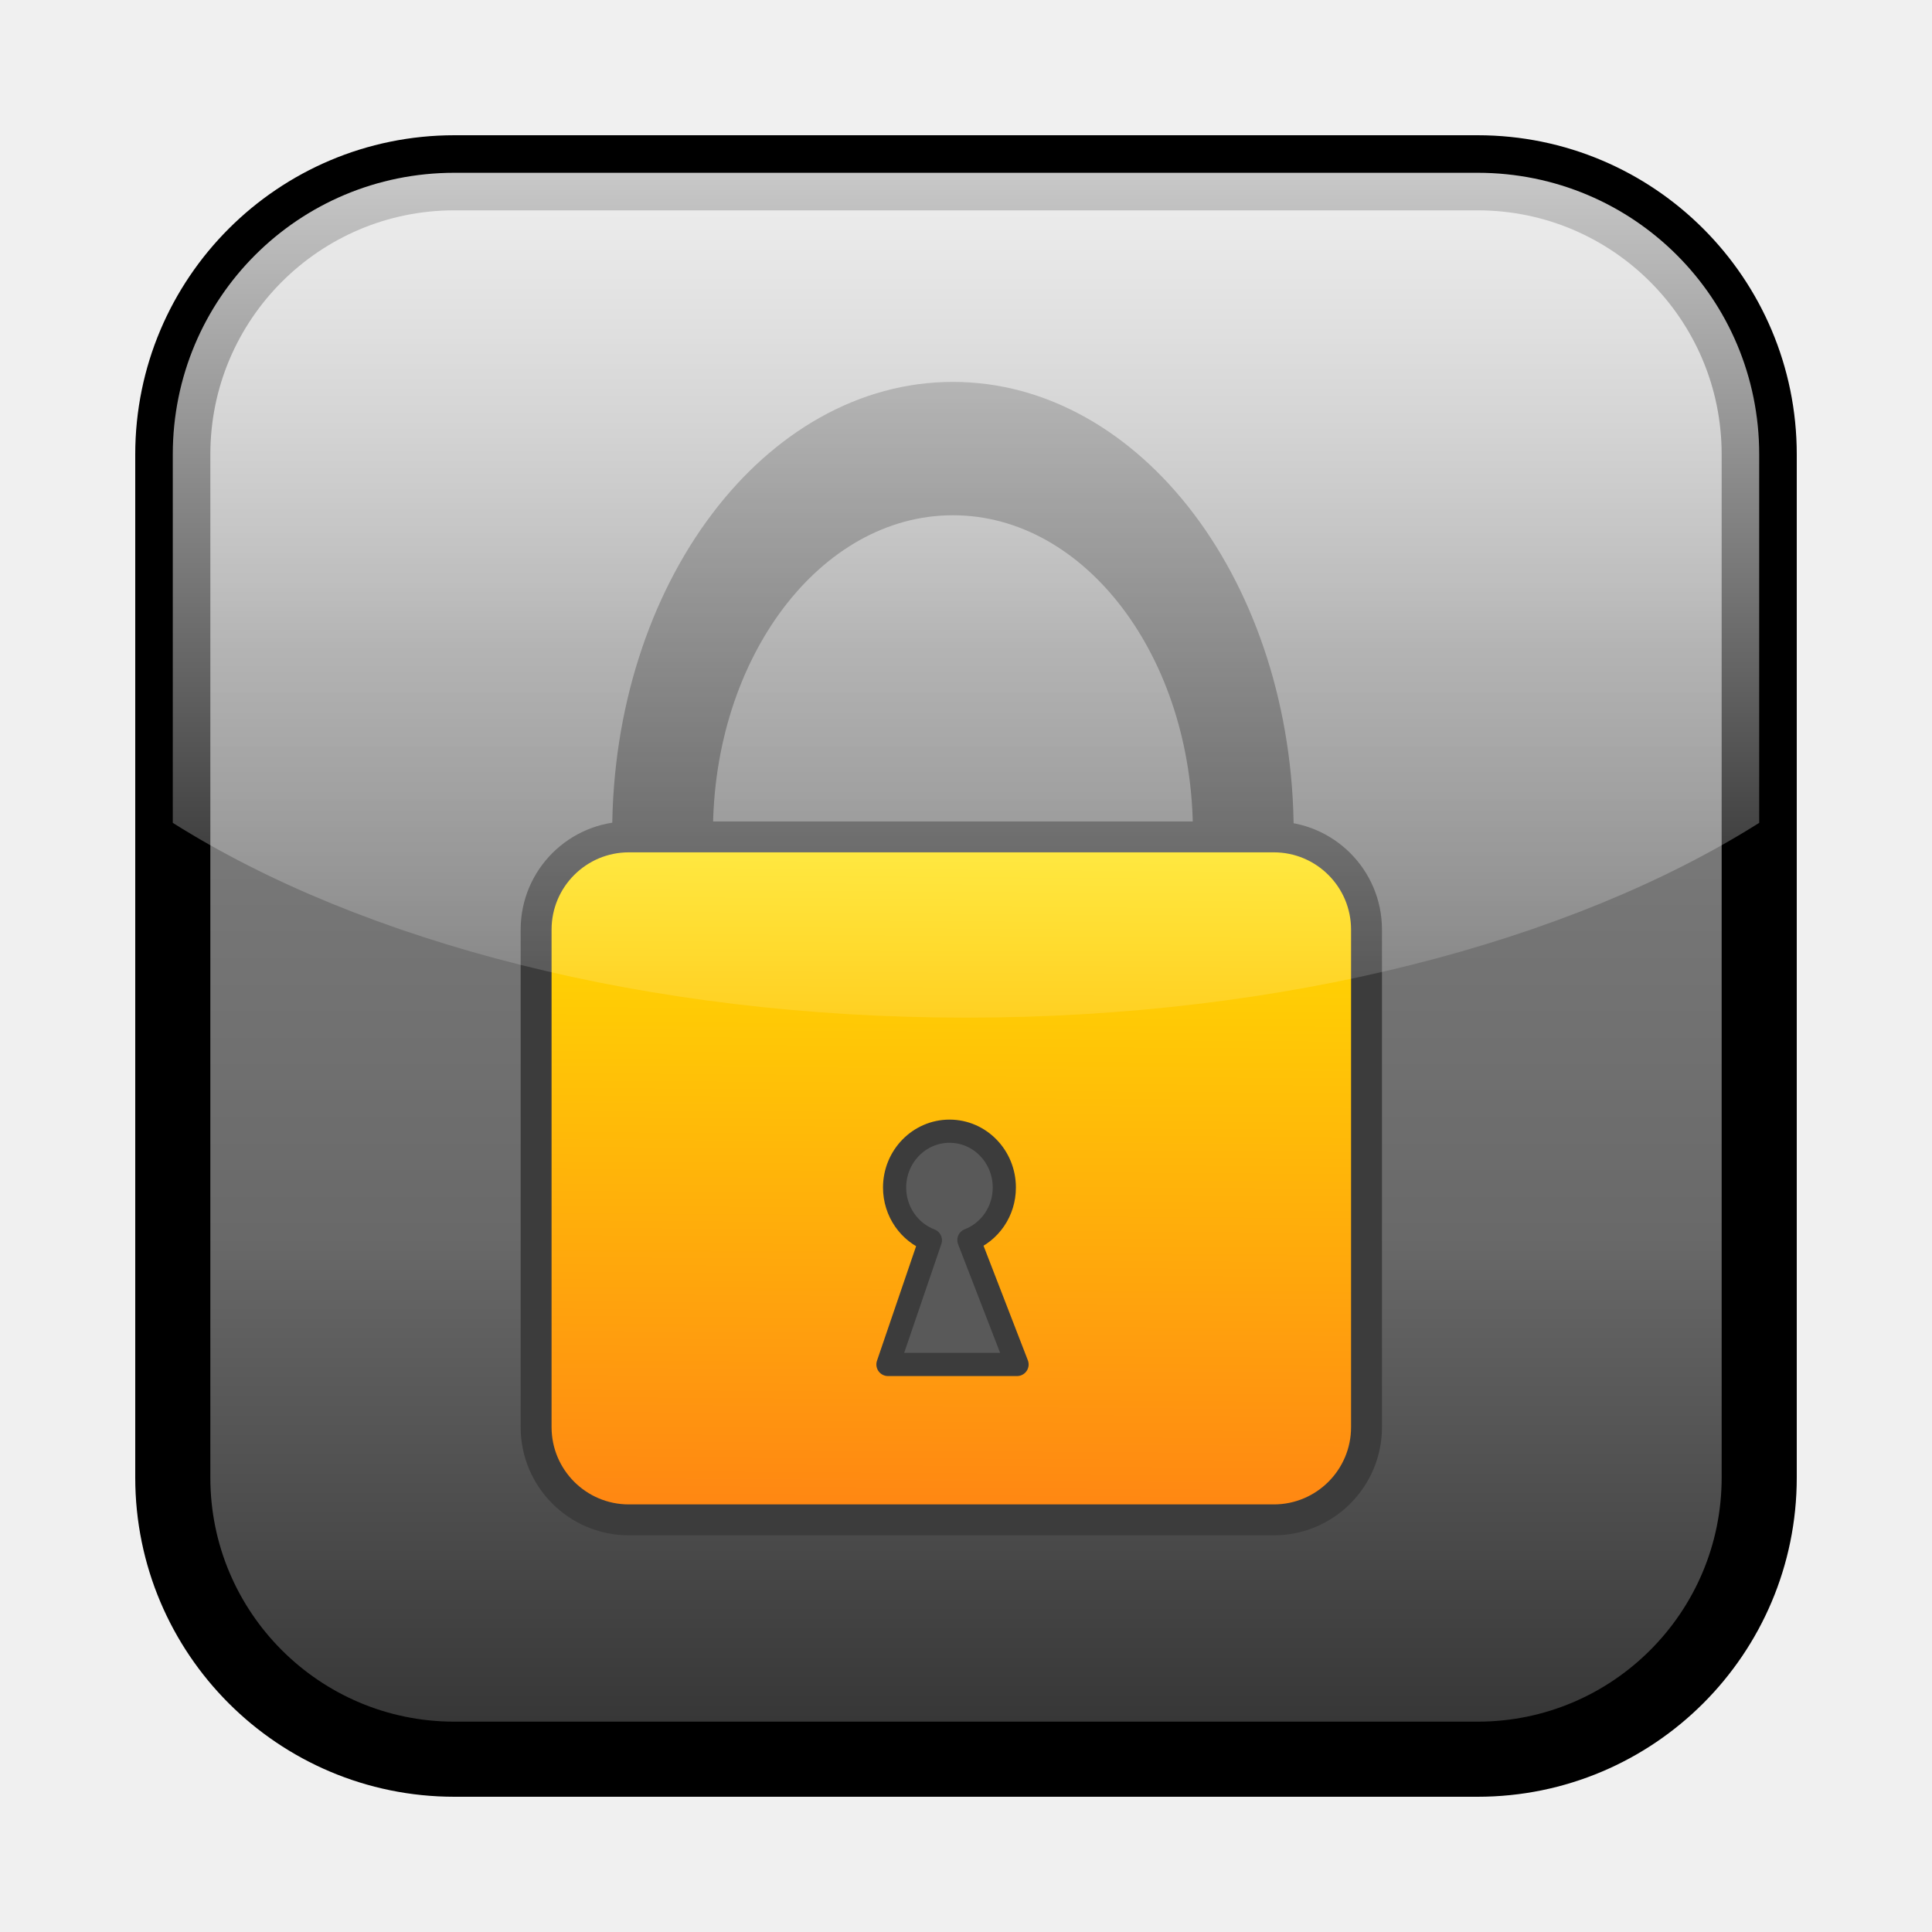
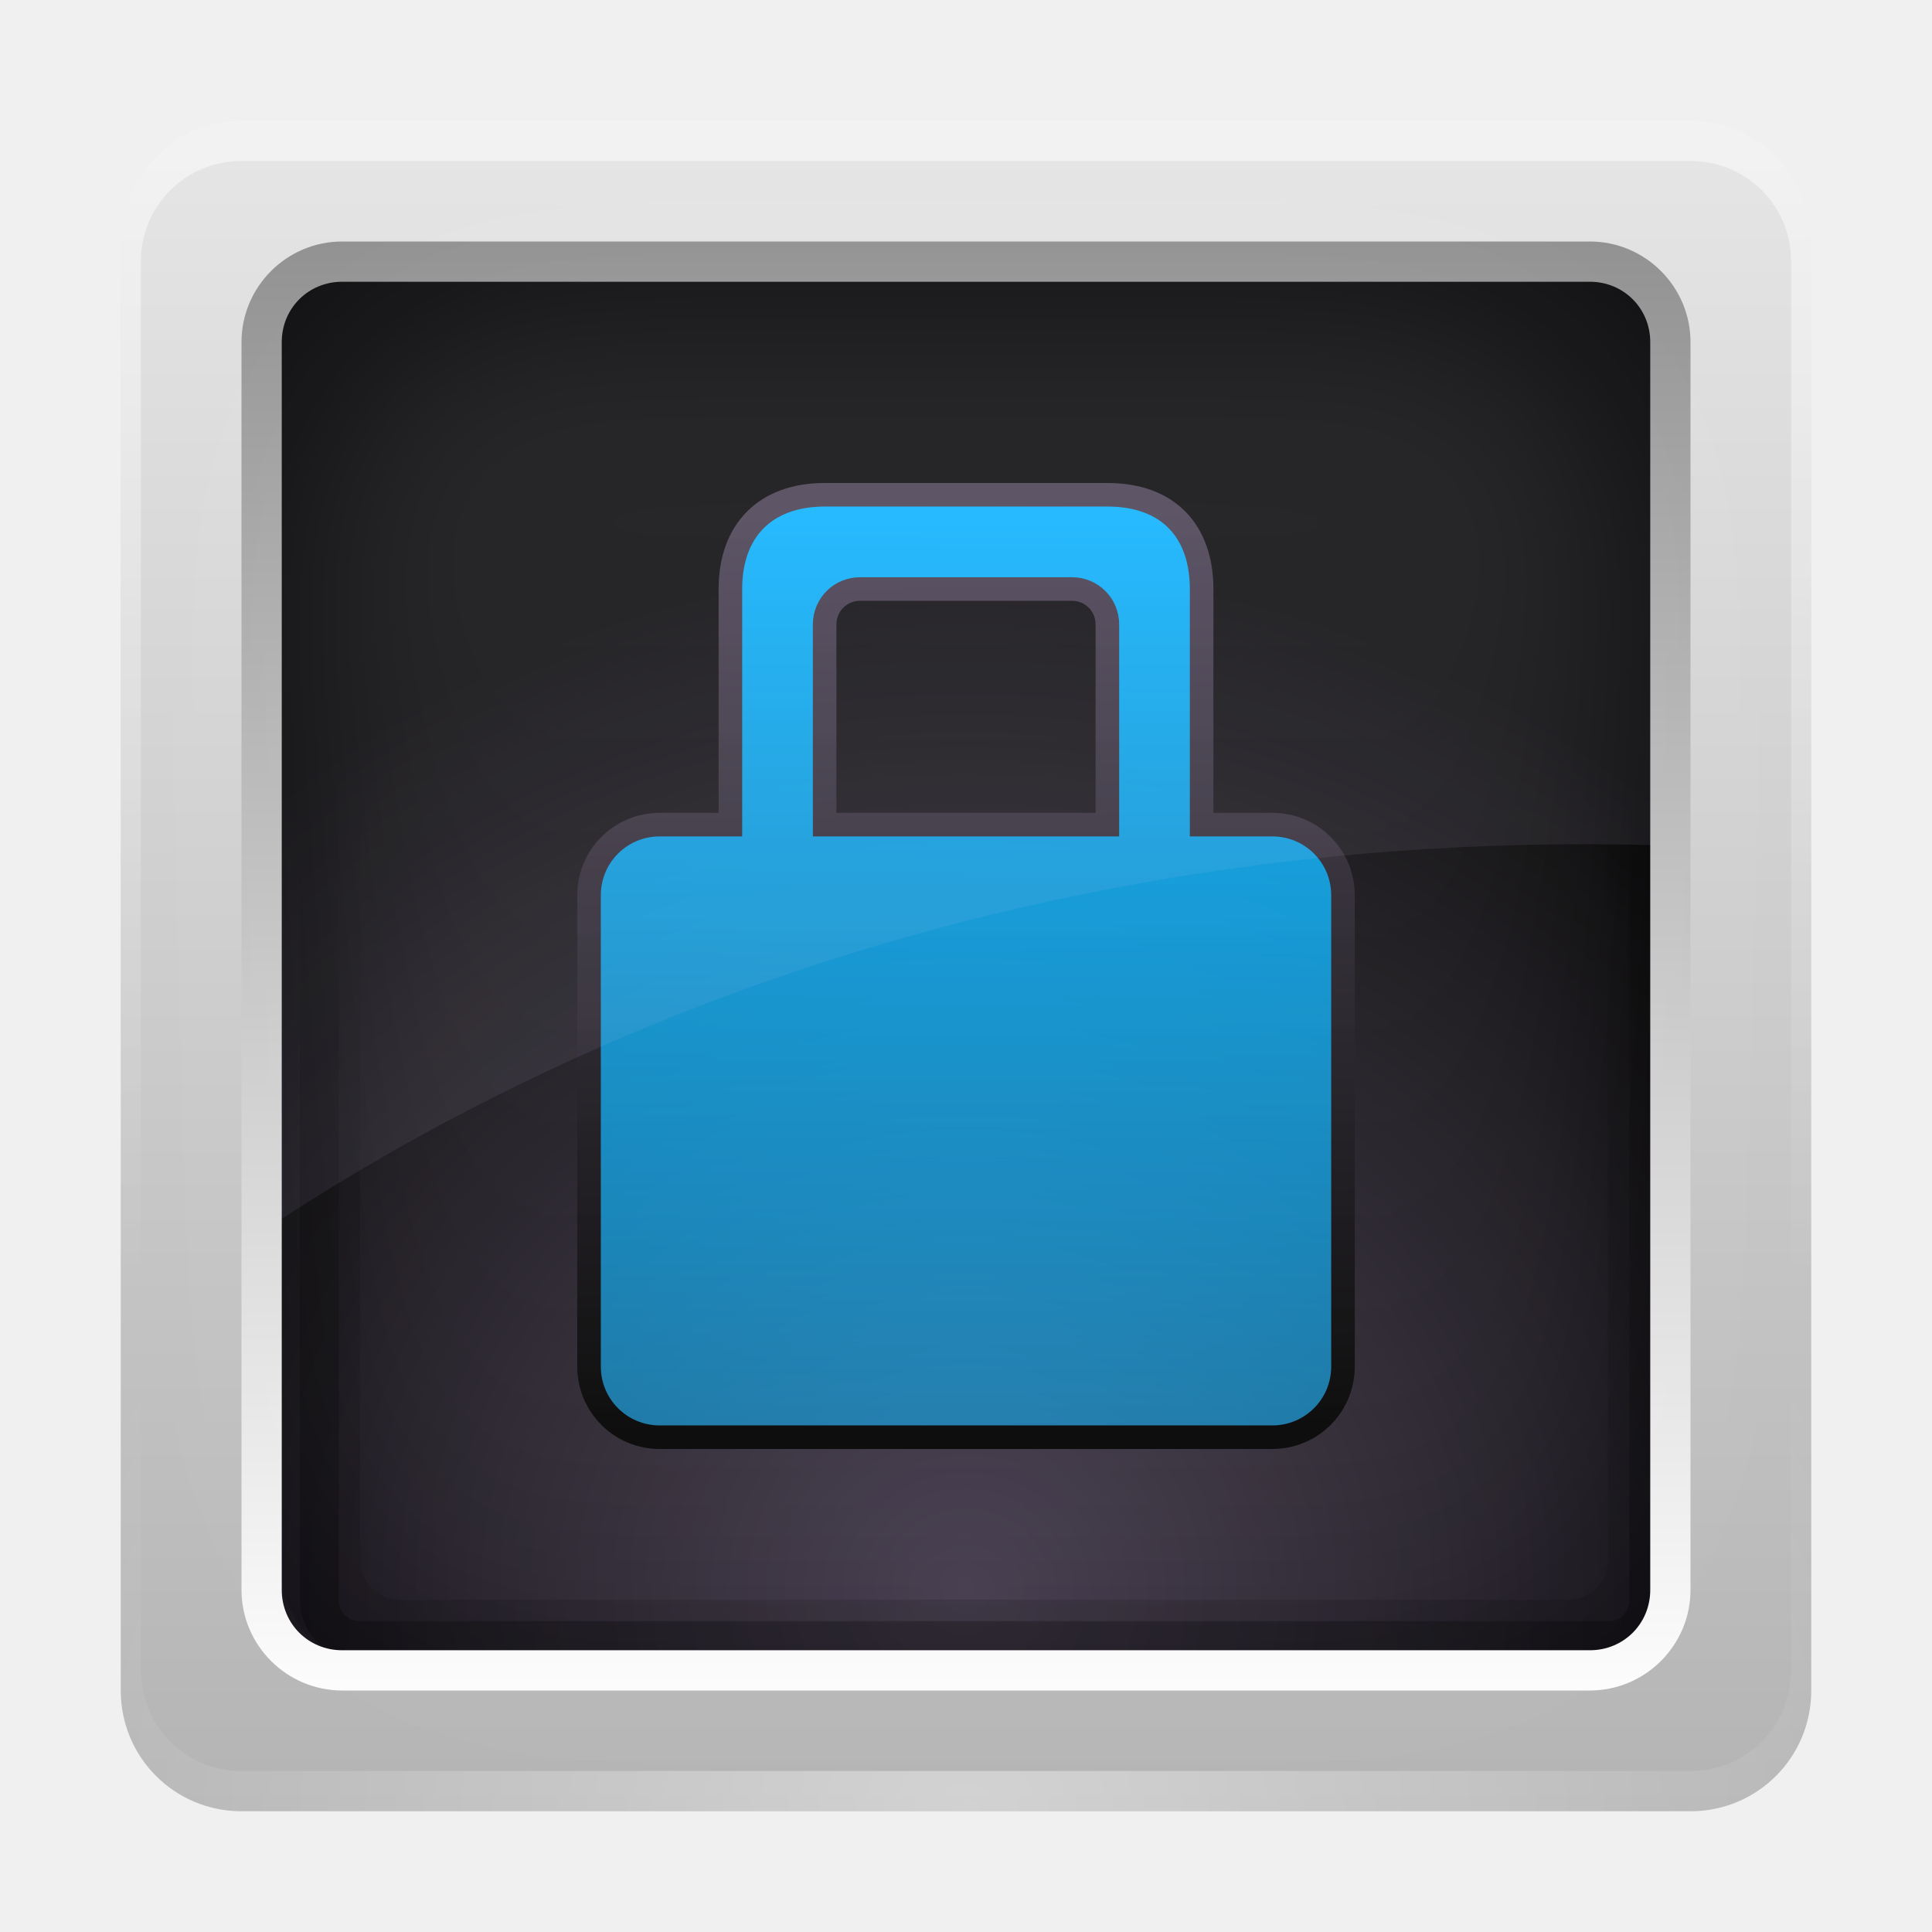
- <svg xmlns="http://www.w3.org/2000/svg" xmlns:xlink="http://www.w3.org/1999/xlink" version="1.0" width="250" height="250" id="svg2">
-   <defs id="defs4">
+ <svg xmlns="http://www.w3.org/2000/svg" xmlns:xlink="http://www.w3.org/1999/xlink" version="1.0" width="96" height="96" id="svg2408">
+   <defs id="defs2410">
+     <linearGradient id="linearGradient4145">
+       <stop style="stop-color:#00b1ff;stop-opacity:1;" offset="0" id="stop4147" />
+       <stop style="stop-color:#00b1ff;stop-opacity:0;" offset="1" id="stop4149" />
+     </linearGradient>
+     <linearGradient id="linearGradient3224">
+       <stop id="stop3226" style="stop-color:#42394b;stop-opacity:1" offset="0" />
+       <stop id="stop3228" style="stop-color:#000000;stop-opacity:1" offset="1" />
+     </linearGradient>
+     <linearGradient id="linearGradient3465">
+       <stop id="stop3467" style="stop-color:#919191;stop-opacity:1" offset="0" />
+       <stop id="stop3469" style="stop-color:#fdfdfd;stop-opacity:1" offset="1" />
+     </linearGradient>
+     <linearGradient id="linearGradient3187">
+       <stop id="stop3189" style="stop-color:#b4b4b4;stop-opacity:1" offset="0" />
+       <stop id="stop3191" style="stop-color:#e6e6e6;stop-opacity:1" offset="1" />
+     </linearGradient>
+     <linearGradient x1="45.448" y1="92.54" x2="45.448" y2="7.017" id="ButtonShadow" gradientUnits="userSpaceOnUse" gradientTransform="scale(1.005865,0.994169)">
+       <stop id="stop3750" style="stop-color:#000000;stop-opacity:1" offset="0" />
+       <stop id="stop3752" style="stop-color:#000000;stop-opacity:0.588" offset="1" />
+     </linearGradient>
+     <linearGradient id="linearGradient3737">
+       <stop id="stop3739" style="stop-color:#ffffff;stop-opacity:1" offset="0" />
+       <stop id="stop3741" style="stop-color:#ffffff;stop-opacity:0" offset="1" />
+     </linearGradient>
+     <filter color-interpolation-filters="sRGB" id="filter3174">
+       <feGaussianBlur id="feGaussianBlur3176" stdDeviation="1.71" />
+     </filter>
+     <linearGradient x1="36.357" y1="6" x2="36.357" y2="63.893" id="linearGradient3188" xlink:href="#linearGradient3737" gradientUnits="userSpaceOnUse" />
+     <linearGradient x1="48" y1="90" x2="48" y2="5.988" id="linearGradient3427" xlink:href="#linearGradient3187" gradientUnits="userSpaceOnUse" />
+     <radialGradient cx="47.098" cy="78.287" r="38.957" fx="47.098" fy="78.287" id="radialGradient3205" xlink:href="#linearGradient3224" gradientUnits="userSpaceOnUse" gradientTransform="matrix(1.383005,-1.0350102e-8,0,1.312393,-18.03892,-24.21873)" />
+     <linearGradient x1="43.179" y1="13" x2="43.179" y2="83.295" id="linearGradient3279" xlink:href="#linearGradient3465" gradientUnits="userSpaceOnUse" gradientTransform="matrix(1.029412,0,0,1.029412,-1.411765,-1.411765)" />
+     <linearGradient id="linearGradient3737-7">
+       <stop id="stop3739-2" style="stop-color:#ffffff;stop-opacity:1;" offset="0" />
+       <stop id="stop3741-7" style="stop-color:#ffffff;stop-opacity:0" offset="1" />
+     </linearGradient>
+     <radialGradient cx="48" cy="90.172" r="42" fx="48" fy="90.172" id="radialGradient2874" xlink:href="#linearGradient3737-7" gradientUnits="userSpaceOnUse" gradientTransform="matrix(1.157313,0,0,0.9959077,-7.551021,0.1971319)" />
+     <linearGradient id="linearGradient3737-4">
+       <stop id="stop3739-8" style="stop-color:#ffffff;stop-opacity:1" offset="0" />
+       <stop id="stop3741-71" style="stop-color:#ffffff;stop-opacity:0" offset="1" />
+     </linearGradient>
+     <clipPath id="clipPath3613">
+       <rect width="84" height="84" rx="6" ry="6" x="6" y="6" id="rect3615" style="fill:#ffffff;fill-opacity:1;fill-rule:nonzero;stroke:none" />
+     </clipPath>
+     <filter x="-0.192" y="-0.192" width="1.384" height="1.384" color-interpolation-filters="sRGB" id="filter3794">
+       <feGaussianBlur id="feGaussianBlur3796" stdDeviation="5.28" />
+     </filter>
+     <linearGradient x1="48" y1="20.221" x2="48" y2="138.661" id="linearGradient2908" xlink:href="#linearGradient3737-4" gradientUnits="userSpaceOnUse" />
+     <linearGradient x1="45.448" y1="92.54" x2="45.448" y2="7.017" id="ButtonShadow-0" gradientUnits="userSpaceOnUse" gradientTransform="matrix(1.005865,0,0,0.994169,100,0)">
+       <stop id="stop3750-8" style="stop-color:#000000;stop-opacity:1" offset="0" />
+       <stop id="stop3752-5" style="stop-color:#000000;stop-opacity:0.588" offset="1" />
+     </linearGradient>
+     <linearGradient x1="32.251" y1="6.132" x2="32.251" y2="90.239" id="linearGradient3780" xlink:href="#ButtonShadow-0" gradientUnits="userSpaceOnUse" gradientTransform="matrix(1.02381,0,0,1.011905,-1.142857,-98.07143)" />
+     <linearGradient x1="32.251" y1="6.132" x2="32.251" y2="90.239" id="linearGradient3772" xlink:href="#ButtonShadow-0" gradientUnits="userSpaceOnUse" gradientTransform="matrix(1.02381,0,0,1.011905,-1.142857,-98.07143)" />
+     <linearGradient x1="32.251" y1="6.132" x2="32.251" y2="90.239" id="linearGradient3725" xlink:href="#ButtonShadow-0" gradientUnits="userSpaceOnUse" gradientTransform="matrix(1.02381,0,0,1.011905,-1.142857,-98.07143)" />
+     <linearGradient x1="32.251" y1="6.132" x2="32.251" y2="90.239" id="linearGradient3721" xlink:href="#ButtonShadow-0" gradientUnits="userSpaceOnUse" gradientTransform="translate(0,-97)" />
+     <linearGradient x1="32.251" y1="6.132" x2="32.251" y2="90.239" id="linearGradient3224-3" xlink:href="#ButtonShadow-0" gradientUnits="userSpaceOnUse" gradientTransform="matrix(1.02381,0,0,1.011905,-1.142857,-98.07143)" />
+     <linearGradient xlink:href="#linearGradient3737-4" id="linearGradient3053" gradientUnits="userSpaceOnUse" x1="48" y1="20.221" x2="48" y2="138.661" />
    <linearGradient id="linearGradient3304">
      <stop id="stop3306" style="stop-color:#ff8313;stop-opacity:1" offset="0" />
      <stop id="stop3308" style="stop-color:#ffe400;stop-opacity:1" offset="1" />
    </linearGradient>
-     <linearGradient id="linearGradient3284">
-       <stop id="stop3286" style="stop-color:#ffffff;stop-opacity:0.784" offset="0" />
-       <stop id="stop3288" style="stop-color:#ffffff;stop-opacity:0.118" offset="1" />
-     </linearGradient>
-     <linearGradient id="linearGradient3170">
-       <stop id="stop3172" style="stop-color:#323232;stop-opacity:1" offset="0" />
-       <stop id="stop3216" style="stop-color:#696969;stop-opacity:1" offset="0.33" />
-       <stop id="stop3218" style="stop-color:#7f7f7f;stop-opacity:1" offset="0.692" />
-       <stop id="stop3212" style="stop-color:#b4b4b4;stop-opacity:1" offset="1" />
-     </linearGradient>
-     <linearGradient x1="325.5" y1="45" x2="325.5" y2="135" id="linearGradient3429" xlink:href="#linearGradient3284" gradientUnits="userSpaceOnUse" gradientTransform="matrix(1.214689,0,0,1.214689,-270.3814,-32.30227)" />
-     <linearGradient x1="322" y1="215" x2="322" y2="43.264" id="linearGradient3432" xlink:href="#linearGradient3170" gradientUnits="userSpaceOnUse" gradientTransform="matrix(1.214689,0,0,1.214689,-270.3814,-32.30227)" />
-     <linearGradient x1="114.608" y1="198.67" x2="115.227" y2="106.292" id="linearGradient3646" xlink:href="#linearGradient3304" gradientUnits="userSpaceOnUse" />
+     <linearGradient xlink:href="#linearGradient3304" id="linearGradient3023" gradientUnits="userSpaceOnUse" gradientTransform="matrix(1.214689,0,0,1.214689,-90,-246.6949)" x1="143.75" y1="334.5" x2="143.75" y2="276" />
+     <linearGradient id="linearGradient3045">
+       <stop id="stop3047" style="stop-color:#ff8313;stop-opacity:1" offset="0" />
+       <stop id="stop3049" style="stop-color:#ffe400;stop-opacity:1" offset="1" />
+     </linearGradient>
+     <linearGradient xlink:href="#linearGradient3224" id="linearGradient3934" x1="51.244" y1="6.95" x2="51.244" y2="120.35" gradientUnits="userSpaceOnUse" />
+     <radialGradient cx="47.098" cy="78.287" r="38.957" fx="47.098" fy="78.287" id="radialGradient3205-1" xlink:href="#linearGradient3224-6" gradientUnits="userSpaceOnUse" gradientTransform="matrix(1.383005,-1.0350102e-8,0,1.312393,-18.03892,-24.21873)" />
+     <linearGradient id="linearGradient3224-6">
+       <stop id="stop3226-2" style="stop-color:#42394b;stop-opacity:1" offset="0" />
+       <stop id="stop3228-1" style="stop-color:#000000;stop-opacity:1" offset="1" />
+     </linearGradient>
+     <linearGradient x1="48" y1="90" x2="48" y2="5.988" id="linearGradient3427-0" xlink:href="#linearGradient3187-5" gradientUnits="userSpaceOnUse" />
+     <linearGradient id="linearGradient3187-5">
+       <stop id="stop3189-3" style="stop-color:#b4b4b4;stop-opacity:1" offset="0" />
+       <stop id="stop3191-2" style="stop-color:#e6e6e6;stop-opacity:1" offset="1" />
+     </linearGradient>
+     <linearGradient x1="36.357" y1="6" x2="36.357" y2="63.893" id="linearGradient3188-1" xlink:href="#linearGradient3737-9" gradientUnits="userSpaceOnUse" />
+     <linearGradient id="linearGradient3737-9">
+       <stop id="stop3739-7" style="stop-color:#ffffff;stop-opacity:1" offset="0" />
+       <stop id="stop3741-6" style="stop-color:#ffffff;stop-opacity:0" offset="1" />
+     </linearGradient>
+     <linearGradient x1="43.179" y1="13" x2="43.179" y2="83.295" id="linearGradient3279-8" xlink:href="#linearGradient3465-2" gradientUnits="userSpaceOnUse" gradientTransform="matrix(1.029412,0,0,1.029412,-1.411765,-1.411765)" />
+     <linearGradient id="linearGradient3465-2">
+       <stop id="stop3467-0" style="stop-color:#919191;stop-opacity:1" offset="0" />
+       <stop id="stop3469-6" style="stop-color:#fdfdfd;stop-opacity:1" offset="1" />
+     </linearGradient>
+     <radialGradient cx="48" cy="90.172" r="42" fx="48" fy="90.172" id="radialGradient2874-4" xlink:href="#linearGradient3737-7-3" gradientUnits="userSpaceOnUse" gradientTransform="matrix(1.157313,0,0,0.9959077,-7.551021,0.1971319)" />
+     <linearGradient id="linearGradient3737-7-3">
+       <stop id="stop3739-2-3" style="stop-color:#ffffff;stop-opacity:1" offset="0" />
+       <stop id="stop3741-7-6" style="stop-color:#ffffff;stop-opacity:0" offset="1" />
+     </linearGradient>
+     <linearGradient x1="48" y1="20.221" x2="48" y2="138.661" id="linearGradient2908-9" xlink:href="#linearGradient3737-4-0" gradientUnits="userSpaceOnUse" />
+     <linearGradient id="linearGradient3737-4-0">
+       <stop id="stop3739-8-4" style="stop-color:#ffffff;stop-opacity:1" offset="0" />
+       <stop id="stop3741-71-8" style="stop-color:#ffffff;stop-opacity:0" offset="1" />
+     </linearGradient>
+     <clipPath id="clipPath3613-5">
+       <rect width="84" height="84" rx="6" ry="6" x="6" y="6" id="rect3615-1" style="fill:#ffffff;fill-opacity:1;fill-rule:nonzero;stroke:none" />
+     </clipPath>
+     <filter x="-0.192" y="-0.192" width="1.384" height="1.384" color-interpolation-filters="sRGB" id="filter3794-2">
+       <feGaussianBlur id="feGaussianBlur3796-9" stdDeviation="5.28" />
+     </filter>
+     <linearGradient xlink:href="#linearGradient3187-5" id="linearGradient4094" gradientUnits="userSpaceOnUse" x1="48" y1="90" x2="48" y2="5.988" />
+     <linearGradient xlink:href="#linearGradient3737-9" id="linearGradient4096" gradientUnits="userSpaceOnUse" x1="36.357" y1="6" x2="36.357" y2="63.893" />
+     <linearGradient xlink:href="#linearGradient3465-2" id="linearGradient4098" gradientUnits="userSpaceOnUse" gradientTransform="matrix(1.029412,0,0,1.029412,-1.411765,-1.411765)" x1="43.179" y1="13" x2="43.179" y2="83.295" />
+     <radialGradient xlink:href="#linearGradient3737-7-3" id="radialGradient4100" gradientUnits="userSpaceOnUse" gradientTransform="matrix(1.157313,0,0,0.9959077,-7.551021,0.1971319)" cx="48" cy="90.172" fx="48" fy="90.172" r="42" />
+     <linearGradient xlink:href="#linearGradient3737-4-0" id="linearGradient4102" gradientUnits="userSpaceOnUse" x1="48" y1="20.221" x2="48" y2="138.661" />
+     <radialGradient xlink:href="#linearGradient3224-6" id="radialGradient4113" gradientUnits="userSpaceOnUse" gradientTransform="matrix(1.383005,-1.0350102e-8,0,1.312393,-17.14061,-23.7292)" cx="47.098" cy="78.287" fx="47.098" fy="78.287" r="38.957" />
+     <linearGradient xlink:href="#linearGradient4145" id="linearGradient4151" x1="51.238" y1="34.85" x2="51.544" y2="132.65" gradientUnits="userSpaceOnUse" />
+     <linearGradient x1="59" y1="40" x2="69" y2="40" id="linearGradient4578" xlink:href="#linearGradient5932-3-2-4" gradientUnits="userSpaceOnUse" />
+     <linearGradient id="linearGradient5932-3-2-4">
+       <stop id="stop5934-3-2-9" style="stop-color:#ff7c53;stop-opacity:1" offset="0" />
+       <stop id="stop5940-1-4-5" style="stop-color:#f21919;stop-opacity:1" offset="0.5" />
+       <stop id="stop5942-5-4-7" style="stop-color:#db1414;stop-opacity:1" offset="0.5" />
+       <stop id="stop5936-2-5-0" style="stop-color:#9b1818;stop-opacity:1" offset="1" />
+     </linearGradient>
+     <linearGradient x1="59" y1="88" x2="69" y2="88" id="linearGradient4580" xlink:href="#linearGradient5944-6-9-3" gradientUnits="userSpaceOnUse" />
+     <linearGradient id="linearGradient5944-6-9-3">
+       <stop id="stop5946-9-5-0" style="stop-color:#f0f0f0;stop-opacity:1" offset="0" />
+       <stop id="stop5952-4-9-7" style="stop-color:#e6e6e6;stop-opacity:1" offset="0.5" />
+       <stop id="stop5954-4-7-2" style="stop-color:#d2d2d2;stop-opacity:1" offset="0.5" />
+       <stop id="stop5948-6-2-1" style="stop-color:#bebebe;stop-opacity:1" offset="1" />
+     </linearGradient>
+     <radialGradient cx="63.335" cy="63.28" r="1.74" fx="63.335" fy="63.28" id="radialGradient4582" xlink:href="#linearGradient5960-0-4-4" gradientUnits="userSpaceOnUse" gradientTransform="matrix(0.644005,-1.4508695e-6,1.4508659e-6,0.6440034,22.6991,22.75571)" />
+     <linearGradient id="linearGradient5960-0-4-4">
+       <stop id="stop5962-7-7-5" style="stop-color:#c1c1c1;stop-opacity:1" offset="0" />
+       <stop id="stop5964-4-1-8" style="stop-color:#3f3f3f;stop-opacity:1" offset="1" />
+     </linearGradient>
+     <linearGradient xlink:href="#linearGradient4145" id="linearGradient4251" x1="48.7" y1="15" x2="47.9" y2="141" gradientUnits="userSpaceOnUse" />
+     <linearGradient x1="48" y1="64" x2="48" y2="24" id="linearGradient4142" xlink:href="#linearGradient3317" gradientUnits="userSpaceOnUse" />
+     <linearGradient id="linearGradient3317">
+       <stop id="stop3319" style="stop-color:#6ab300;stop-opacity:1" offset="0" />
+       <stop id="stop3321" style="stop-color:#9dcf00;stop-opacity:1" offset="1" />
+     </linearGradient>
+     <linearGradient xlink:href="#linearGradient4145" id="linearGradient4302" gradientUnits="userSpaceOnUse" x1="47.4" y1="7.9" x2="47.7" y2="117" gradientTransform="translate(82.4,52.7)" />
+     <linearGradient xlink:href="#linearGradient4145" id="linearGradient4311" gradientUnits="userSpaceOnUse" gradientTransform="translate(82.4,52.7)" x1="47.4" y1="7.9" x2="47.7" y2="117" />
+     <linearGradient xlink:href="#linearGradient3697" id="linearGradient3050" gradientUnits="userSpaceOnUse" gradientTransform="matrix(0,-1,1,0,140.4002,150.3)" x1="18" y1="48" x2="78" y2="48" />
+     <linearGradient id="linearGradient3697">
+       <stop id="stop3699" style="stop-color:#bababa;stop-opacity:1" offset="0" />
+       <stop id="stop3701" style="stop-color:#d2d2d2;stop-opacity:1" offset="1" />
+     </linearGradient>
+     <linearGradient x1="38" y1="36" x2="38" y2="68" id="linearGradient4171" xlink:href="#linearGradient4281-6-2" gradientUnits="userSpaceOnUse" gradientTransform="translate(157.2,46.4)" />
+     <linearGradient id="linearGradient4281-6-2">
+       <stop id="stop4283-9-1" style="stop-color:#1e1e1e;stop-opacity:1" offset="0" />
+       <stop id="stop4285-8-5" style="stop-color:#505050;stop-opacity:1" offset="1" />
+     </linearGradient>
+     <linearGradient gradientTransform="matrix(0,0.8574126,-0.7788581,0,204.8731,64.40776)" x1="24.508" y1="35.528" x2="55.492" y2="35.528" id="linearGradient4169" xlink:href="#linearGradient4281-6" gradientUnits="userSpaceOnUse" />
+     <linearGradient id="linearGradient4281-6">
+       <stop id="stop4283-9" style="stop-color:#1e1e1e;stop-opacity:1" offset="0" />
+       <stop id="stop4285-8" style="stop-color:#505050;stop-opacity:1" offset="1" />
+     </linearGradient>
+     <linearGradient x1="24.508" y1="35.528" x2="55.492" y2="35.528" id="linearGradient4167" xlink:href="#linearGradient4281-6" gradientUnits="userSpaceOnUse" />
+     <linearGradient id="linearGradient3138">
+       <stop id="stop3140" style="stop-color:#1e1e1e;stop-opacity:1" offset="0" />
+       <stop id="stop3142" style="stop-color:#505050;stop-opacity:1" offset="1" />
+     </linearGradient>
+     <linearGradient id="linearGradient4236">
+       <stop id="stop4238" style="stop-color:#ffdf39;stop-opacity:1" offset="0" />
+       <stop id="stop4240" style="stop-color:#eb9c00;stop-opacity:0" offset="1" />
+     </linearGradient>
+     <linearGradient id="linearGradient3143">
+       <stop id="stop3145" style="stop-color:#ffdf39;stop-opacity:1" offset="0" />
+       <stop id="stop3147" style="stop-color:#eb9c00;stop-opacity:0" offset="1" />
+     </linearGradient>
+     <linearGradient id="linearGradient3150">
+       <stop id="stop3152" style="stop-color:#ffdf39;stop-opacity:1" offset="0" />
+       <stop id="stop3154" style="stop-color:#eb9c00;stop-opacity:0" offset="1" />
+     </linearGradient>
+     <linearGradient id="linearGradient3157">
+       <stop id="stop3159" style="stop-color:#ffdf39;stop-opacity:1" offset="0" />
+       <stop id="stop3161" style="stop-color:#eb9c00;stop-opacity:0" offset="1" />
+     </linearGradient>
+     <linearGradient id="linearGradient3164">
+       <stop id="stop3166" style="stop-color:#ffdf39;stop-opacity:1" offset="0" />
+       <stop id="stop3168" style="stop-color:#eb9c00;stop-opacity:0" offset="1" />
+     </linearGradient>
+     <linearGradient id="linearGradient3171">
+       <stop id="stop3173" style="stop-color:#ffdf39;stop-opacity:1" offset="0" />
+       <stop id="stop3175" style="stop-color:#eb9c00;stop-opacity:0" offset="1" />
+     </linearGradient>
+     <linearGradient id="linearGradient3178">
+       <stop id="stop3180" style="stop-color:#ffdf39;stop-opacity:1" offset="0" />
+       <stop id="stop3182" style="stop-color:#eb9c00;stop-opacity:0" offset="1" />
+     </linearGradient>
+     <linearGradient id="linearGradient3185">
+       <stop id="stop3187" style="stop-color:#ffdf39;stop-opacity:1" offset="0" />
+       <stop id="stop3189-8" style="stop-color:#eb9c00;stop-opacity:0" offset="1" />
+     </linearGradient>
+     <linearGradient xlink:href="#linearGradient3224-6" id="linearGradient4162" x1="202.7" y1="41.8" x2="203" y2="48.7" gradientUnits="userSpaceOnUse" />
+     <linearGradient xlink:href="#linearGradient5852" id="linearGradient3150-9" gradientUnits="userSpaceOnUse" gradientTransform="matrix(0.7031498,0,0,0.699561,-91.90285,-51.75276)" spreadMethod="reflect" x1="15.594" y1="61.448" x2="111.614" y2="61.448" />
+     <linearGradient id="linearGradient5852">
+       <stop id="stop5854" style="stop-color:#f3cb20;stop-opacity:0" offset="0" />
+       <stop id="stop5856" style="stop-color:#f3cb20;stop-opacity:1" offset="0.22" />
+       <stop id="stop5862" style="stop-color:#f3cb20;stop-opacity:1" offset="0.561" />
+       <stop id="stop5858" style="stop-color:#f3cb20;stop-opacity:0" offset="1" />
+     </linearGradient>
+     <linearGradient xlink:href="#linearGradient3224-6" id="linearGradient4282" gradientUnits="userSpaceOnUse" x1="202.7" y1="41.8" x2="203" y2="48.7" />
+     <linearGradient id="linearGradient3485">
+       <stop id="stop3487" style="stop-color:#e6605b;stop-opacity:1" offset="0" />
+       <stop id="stop3489" style="stop-color:#f08682;stop-opacity:1" offset="1" />
+     </linearGradient>
+     <linearGradient xlink:href="#linearGradient4145" id="linearGradient4426" gradientUnits="userSpaceOnUse" gradientTransform="matrix(0.6027921,0,0,0.6027921,57.83099,37.74783)" x1="153.694" y1="79.234" x2="153.381" y2="116.284" />
+     <linearGradient xlink:href="#linearGradient3224-6" id="linearGradient4428" gradientUnits="userSpaceOnUse" gradientTransform="matrix(0.6027921,0,0,0.6027921,57.83099,37.74783)" x1="162.98" y1="78.789" x2="162.939" y2="94.381" />
+     <linearGradient xlink:href="#linearGradient4145" id="linearGradient4430" gradientUnits="userSpaceOnUse" gradientTransform="matrix(0.6027921,0,0,0.6027921,57.83099,37.74783)" x1="190.172" y1="15.618" x2="189.755" y2="121.218" />
+     <linearGradient xlink:href="#linearGradient3224-6" id="linearGradient4432" gradientUnits="userSpaceOnUse" gradientTransform="matrix(0.6027921,0,0,0.6027921,57.83099,37.74783)" x1="182.822" y1="15.468" x2="181.355" y2="94.368" />
+     <linearGradient xlink:href="#linearGradient3637" id="linearGradient3073" gradientUnits="userSpaceOnUse" gradientTransform="matrix(3,0,0,3,-86.88348,37.4)" x1="7.861" y1="-1" x2="7.861" y2="12" />
+     <linearGradient id="linearGradient3637">
+       <stop id="stop3639" style="stop-color:#f0f0f0;stop-opacity:1" offset="0" />
+       <stop id="stop3641" style="stop-color:#aaaaaa;stop-opacity:1" offset="1" />
+     </linearGradient>
+     <linearGradient y2="27.973" x2="7.776" y1="-1" x1="7.861" gradientTransform="matrix(3.512195,0,0,3.512195,6.341295,29.26829)" gradientUnits="userSpaceOnUse" id="linearGradient3105" xlink:href="#linearGradient4145" />
+     <linearGradient xlink:href="#linearGradient3224" id="linearGradient4476" x1="261.6" y1="27.7" x2="262.134" y2="74.2" gradientUnits="userSpaceOnUse" gradientTransform="translate(-211.6171,-3.1)" />
  </defs>
-   <rect width="205.282" height="205.282" rx="36.441" ry="36.441" x="22.359" y="22.359" id="rect3168" style="fill:url(#linearGradient3432);fill-opacity:1;stroke:#000000;stroke-width:9.718;stroke-linejoin:round;stroke-miterlimit:4;stroke-opacity:1;stroke-dasharray:none" />
-   <path d="m 168.188,110.797 c 0,26.285 -21.308,47.594 -47.594,47.594 -26.285,0 -47.594,-21.308 -47.594,-47.594 0,-26.285 21.308,-47.594 47.594,-47.594 26.285,0 47.594,21.308 47.594,47.594 z" transform="matrix(0.7894737,0,0,1.045113,28.10404,-8.008241)" style="fill:none;stroke:#3c3c3c;stroke-width:16.514;stroke-linecap:round;stroke-linejoin:round;stroke-miterlimit:4;stroke-opacity:1;stroke-dashoffset:0" />
-   <rect width="107.454" height="88.378" rx="12" ry="12" x="69.373" y="108.292" id="rect2854" style="fill:url(#linearGradient3646);fill-opacity:1;stroke:#3c3c3c;stroke-width:4;stroke-linecap:round;stroke-linejoin:round;stroke-miterlimit:4;stroke-opacity:1;stroke-dasharray:none;stroke-dashoffset:0" />
-   <path d="m 58.799,22.359 c -20.188,0 -36.441,16.253 -36.441,36.441 l 0,47.677 c 24.402,15.39 61.342,25.205 102.641,25.205 41.299,0 78.239,-9.815 102.641,-25.205 l 0,-47.677 c 0,-20.188 -16.253,-36.441 -36.441,-36.441 l -132.401,0 z" id="rect3404" style="fill:url(#linearGradient3429);fill-opacity:1;stroke:none" />
-   <path d="m 122.871,146.376 c -3.923,0 -7.11,3.267 -7.11,7.289 0,3.13 1.925,5.795 4.629,6.825 l -5.488,16.071 16.702,0 -6.227,-16.095 c 2.684,-1.04 4.581,-3.685 4.581,-6.8 0,-4.022 -3.163,-7.289 -7.086,-7.289 z" id="path3663" style="fill:#595959;fill-opacity:1;stroke:#3c3c3c;stroke-width:3;stroke-linecap:round;stroke-linejoin:round;stroke-miterlimit:4;stroke-opacity:1;stroke-dasharray:none;stroke-dashoffset:0" />
+   <path style="opacity:0.6;color:#000000;fill:#000000;fill-opacity:1;fill-rule:nonzero;stroke:none;stroke-width:1;marker:none;visibility:visible;display:inline;overflow:visible;enable-background:accumulate" id="rect3977-9" d="m 17.898,14.49 c -1.662,0 -3,1.338 -3,3 l 0,62 c 0,1.662 1.338,3 3,3 l 62,0 c 1.662,0 3,-1.338 3,-3 l 0,-62 c 0,-1.662 -1.338,-3 -3,-3 l -62,0 z m 0,0.969 62,0 c 1.14,0 2.031,0.891 2.031,2.031 l 0,62 c 0,1.14 -0.891,2.031 -2.031,2.031 l -62,0 c -1.14,0 -2.031,-0.891 -2.031,-2.031 l 0,-62 c 0,-1.14 0.891,-2.031 2.031,-2.031 z" />
+   <g id="layer2" style="display:none">
+     <rect width="86" height="85" rx="6" ry="6" x="5" y="7" id="rect3745" style="opacity:0.9;fill:url(#ButtonShadow);fill-opacity:1;fill-rule:nonzero;stroke:none;filter:url(#filter3174)" />
+   </g>
+   <rect style="fill:url(#radialGradient4113);fill-opacity:1;stroke:none" id="rect3461-7" y="8.744" x="9.039" ry="6.173" rx="5.853" height="78.516" width="77.915" />
+   <path style="font-size:medium;font-style:normal;font-variant:normal;font-weight:normal;font-stretch:normal;text-indent:0;text-align:start;text-decoration:none;line-height:normal;letter-spacing:normal;word-spacing:normal;text-transform:none;direction:ltr;block-progression:tb;writing-mode:lr-tb;text-anchor:start;opacity:0.15;color:#000000;fill:#000000;fill-opacity:1;stroke:none;stroke-width:4;marker:none;visibility:visible;display:inline;overflow:visible;enable-background:accumulate;font-family:Abandoned Bitplane;-inkscape-font-specification:Abandoned Bitplane" id="rect3222-3-8" d="m 19.898,13.49 c -3.289,0 -6,2.711 -6,6 l 0,58 c 0,3.289 2.711,6 6,6 l 58,0 c 3.289,0 6,-2.711 6,-6 l 0,-58 c 0,-3.289 -2.711,-6 -6,-6 l -58,0 z m 0,4 58,0 c 1.143,0 2,0.857 2,2 l 0,58 c 0,1.143 -0.857,2 -2,2 l -58,0 c -1.143,0 -2,-0.857 -2,-2 l 0,-58 c 0,-1.143 0.857,-2 2,-2 z" />
+   <path style="opacity:0.3;color:#000000;fill:#000000;fill-opacity:1;fill-rule:nonzero;stroke:none;stroke-width:1;marker:none;visibility:visible;display:inline;overflow:visible;enable-background:accumulate" id="rect3981-0" d="m 17.898,14.49 c -1.662,0 -3,1.338 -3,3 l 0,62 c 0,1.662 1.338,3 3,3 l 62,0 c 1.662,0 3,-1.338 3,-3 l 0,-62 c 0,-1.662 -1.338,-3 -3,-3 l -62,0 z m 0,1.938 62,0 c 0.618,0 1.062,0.444 1.062,1.062 l 0,62 c 0,0.618 -0.444,1.062 -1.062,1.062 l -62,0 c -0.618,0 -1.062,-0.444 -1.062,-1.062 l 0,-62 c 0,-0.618 0.444,-1.062 1.062,-1.062 z" />
+   <path style="fill:url(#linearGradient3105);fill-opacity:1;stroke:url(#linearGradient4476);stroke-width:1.171;stroke-opacity:1;display:inline" id="rect2953" d="m 40.976,24.585 c -2.903,0 -4.683,1.734 -4.683,4.683 l 0,11.707 -3.512,0 c -1.946,0 -3.512,1.566 -3.512,3.512 l 0,23.415 c 0,1.946 1.566,3.512 3.512,3.512 l 30.439,0 c 1.946,0 3.512,-1.566 3.512,-3.512 l 0,-23.415 c 0,-1.946 -1.566,-3.512 -3.512,-3.512 l -3.512,0 0,-11.707 c 0,-2.812 -1.597,-4.683 -4.683,-4.683 z m 1.756,4.683 10.537,0 c 0.973,0 1.756,0.783 1.756,1.756 l 0,9.951 -14.049,0 0,-9.951 c 0,-0.973 0.783,-1.756 1.756,-1.756 z" />
+   <path style="opacity:0.08;fill:#d9c6ed;fill-opacity:1;stroke:none" id="rect3256-3" d="m 14.898,8.74 c -3.242,0 -5.844,2.767 -5.844,6.187 l 0,49.062 C 27.879,50.131 54.866,40.196 86.961,42.208 l 0,-27.281 c 0,-3.42 -2.633,-6.187 -5.875,-6.187 l -66.188,0 z" />
+   <g id="layer1" style="display:inline">
+     <path d="M 12,6 C 8.676,6 6,8.676 6,12 l 0,72 c 0,3.324 2.676,6 6,6 l 72,0 c 3.324,0 6,-2.676 6,-6 L 90,12 C 90,8.676 87.324,6 84,6 L 12,6 z m 5,7 62,0 c 2.216,0 4,1.784 4,4 l 0,62 c 10e-7,2.216 -1.784,4 -4,4 l -62,0 c -2.216,10e-7 -4,-1.784 -4,-4 l 0,-62 c 0,-2.216 1.784,-4 4,-4 z" id="rect2419" style="fill:url(#linearGradient4094);fill-opacity:1;fill-rule:nonzero;stroke:none" />
+     <path d="M 12,6 C 8.676,6 6,8.676 6,12 l 0,2 0,68 0,2 c 0,0.335 0.041,0.651 0.094,0.969 0.049,0.296 0.097,0.597 0.188,0.875 0.01,0.03 0.021,0.064 0.031,0.094 0.099,0.288 0.235,0.547 0.375,0.812 0.145,0.274 0.316,0.536 0.5,0.781 0.184,0.246 0.374,0.473 0.594,0.688 0.44,0.428 0.943,0.815 1.5,1.094 0.279,0.14 0.573,0.247 0.875,0.344 -0.256,-0.1 -0.487,-0.236 -0.719,-0.375 -0.007,-0.004 -0.024,0.004 -0.031,0 -0.032,-0.019 -0.062,-0.043 -0.094,-0.062 -0.12,-0.077 -0.231,-0.164 -0.344,-0.25 -0.106,-0.081 -0.213,-0.161 -0.312,-0.25 C 8.478,88.557 8.309,88.373 8.156,88.188 8.049,88.057 7.938,87.922 7.844,87.781 7.819,87.743 7.805,87.695 7.781,87.656 7.716,87.553 7.651,87.452 7.594,87.344 7.493,87.149 7.388,86.928 7.312,86.719 7.305,86.697 7.289,86.678 7.281,86.656 7.249,86.564 7.245,86.469 7.219,86.375 7.188,86.268 7.148,86.172 7.125,86.062 7.052,85.721 7,85.364 7,85 L 7,83 7,15 7,13 C 7,10.218 9.218,8 12,8 l 2,0 68,0 2,0 c 2.782,0 5,2.218 5,5 l 0,2 0,68 0,2 c 0,0.364 -0.052,0.721 -0.125,1.062 -0.044,0.207 -0.088,0.398 -0.156,0.594 -0.008,0.022 -0.023,0.041 -0.031,0.062 -0.063,0.174 -0.138,0.367 -0.219,0.531 -0.042,0.083 -0.079,0.17 -0.125,0.25 -0.055,0.097 -0.127,0.188 -0.188,0.281 -0.094,0.141 -0.205,0.276 -0.312,0.406 -0.143,0.174 -0.303,0.347 -0.469,0.5 -0.011,0.01 -0.02,0.021 -0.031,0.031 -0.138,0.126 -0.285,0.234 -0.438,0.344 -0.103,0.073 -0.204,0.153 -0.312,0.219 -0.007,0.004 -0.024,-0.004 -0.031,0 -0.232,0.139 -0.463,0.275 -0.719,0.375 0.302,-0.097 0.596,-0.204 0.875,-0.344 0.557,-0.279 1.06,-0.666 1.5,-1.094 0.22,-0.214 0.409,-0.442 0.594,-0.688 0.184,-0.246 0.355,-0.508 0.5,-0.781 0.14,-0.265 0.276,-0.525 0.375,-0.812 0.01,-0.031 0.021,-0.063 0.031,-0.094 0.09,-0.278 0.139,-0.579 0.188,-0.875 C 89.959,84.651 90,84.335 90,84 l 0,-2 0,-68 0,-2 C 90,8.676 87.324,6 84,6 L 12,6 z" id="rect3728" style="opacity:0.5;fill:url(#linearGradient4096);fill-opacity:1;fill-rule:nonzero;stroke:none" />
+     <path d="m 17,12 c -2.753,0 -5,2.247 -5,5 l 0,62 c 0,2.753 2.247,5 5,5 l 62,0 c 2.753,0 5,-2.247 5,-5 l 0,-62 c 0,-2.753 -2.247,-5 -5,-5 l -62,0 z m 0,2 62,0 c 1.679,0 3,1.321 3,3 l 0,62 c 10e-7,1.679 -1.321,3 -3,3 l -62,0 c -1.679,0 -3,-1.321 -3,-3 l 0,-62 c 0,-1.679 1.321,-3 3,-3 z" id="rect3425" style="fill:url(#linearGradient4098);fill-opacity:1;fill-rule:nonzero;stroke:none" />
+     <path d="M 12,90 C 8.676,90 6,87.324 6,84 L 6,82 6,14 6,12 c 0,-0.335 0.041,-0.651 0.094,-0.969 0.049,-0.296 0.097,-0.597 0.188,-0.875 C 6.291,10.126 6.302,10.093 6.312,10.062 6.411,9.775 6.547,9.515 6.688,9.25 6.832,8.976 7.003,8.714 7.188,8.469 7.372,8.223 7.561,7.995 7.781,7.781 8.221,7.353 8.724,6.967 9.281,6.688 9.56,6.548 9.855,6.441 10.156,6.344 9.9,6.444 9.67,6.58 9.438,6.719 c -0.007,0.004 -0.024,-0.004 -0.031,0 -0.032,0.019 -0.062,0.043 -0.094,0.062 -0.12,0.077 -0.231,0.164 -0.344,0.25 -0.106,0.081 -0.213,0.161 -0.312,0.25 C 8.478,7.443 8.309,7.627 8.156,7.812 8.049,7.943 7.938,8.078 7.844,8.219 7.819,8.257 7.805,8.305 7.781,8.344 7.716,8.447 7.651,8.548 7.594,8.656 7.493,8.851 7.388,9.072 7.312,9.281 7.305,9.303 7.289,9.322 7.281,9.344 7.249,9.436 7.245,9.531 7.219,9.625 7.188,9.732 7.148,9.828 7.125,9.938 7.052,10.279 7,10.636 7,11 l 0,2 0,68 0,2 c 0,2.782 2.218,5 5,5 l 2,0 68,0 2,0 c 2.782,0 5,-2.218 5,-5 l 0,-2 0,-68 0,-2 C 89,10.636 88.948,10.279 88.875,9.938 88.831,9.731 88.787,9.54 88.719,9.344 88.711,9.322 88.695,9.303 88.688,9.281 88.625,9.108 88.549,8.914 88.469,8.75 88.427,8.667 88.39,8.58 88.344,8.5 88.289,8.403 88.217,8.312 88.156,8.219 88.062,8.078 87.951,7.943 87.844,7.812 87.701,7.638 87.541,7.466 87.375,7.312 87.364,7.302 87.355,7.291 87.344,7.281 87.205,7.156 87.059,7.047 86.906,6.938 86.804,6.864 86.702,6.784 86.594,6.719 c -0.007,-0.004 -0.024,0.004 -0.031,0 -0.232,-0.139 -0.463,-0.275 -0.719,-0.375 0.302,0.097 0.596,0.204 0.875,0.344 0.557,0.279 1.06,0.666 1.5,1.094 0.22,0.214 0.409,0.442 0.594,0.688 0.184,0.246 0.355,0.508 0.5,0.781 0.14,0.265 0.276,0.525 0.375,0.812 0.01,0.031 0.021,0.063 0.031,0.094 0.09,0.278 0.139,0.579 0.188,0.875 C 89.959,11.349 90,11.665 90,12 l 0,2 0,68 0,2 c 0,3.324 -2.676,6 -6,6 l -72,0 z" id="path3615" style="opacity:0.4;fill:url(#radialGradient4100);fill-opacity:1;fill-rule:nonzero;stroke:none" />
+     <rect width="66" height="66" rx="12" ry="12" x="15" y="15" clip-path="url(#clipPath3613-5)" id="rect3171" style="opacity:0.1;fill:url(#linearGradient4102);fill-opacity:1;fill-rule:nonzero;stroke:#ffffff;stroke-width:0.5;stroke-linecap:round;stroke-linejoin:miter;stroke-miterlimit:4;stroke-opacity:1;stroke-dasharray:none;stroke-dashoffset:0;filter:url(#filter3794-2)" />
+   </g>
</svg>
